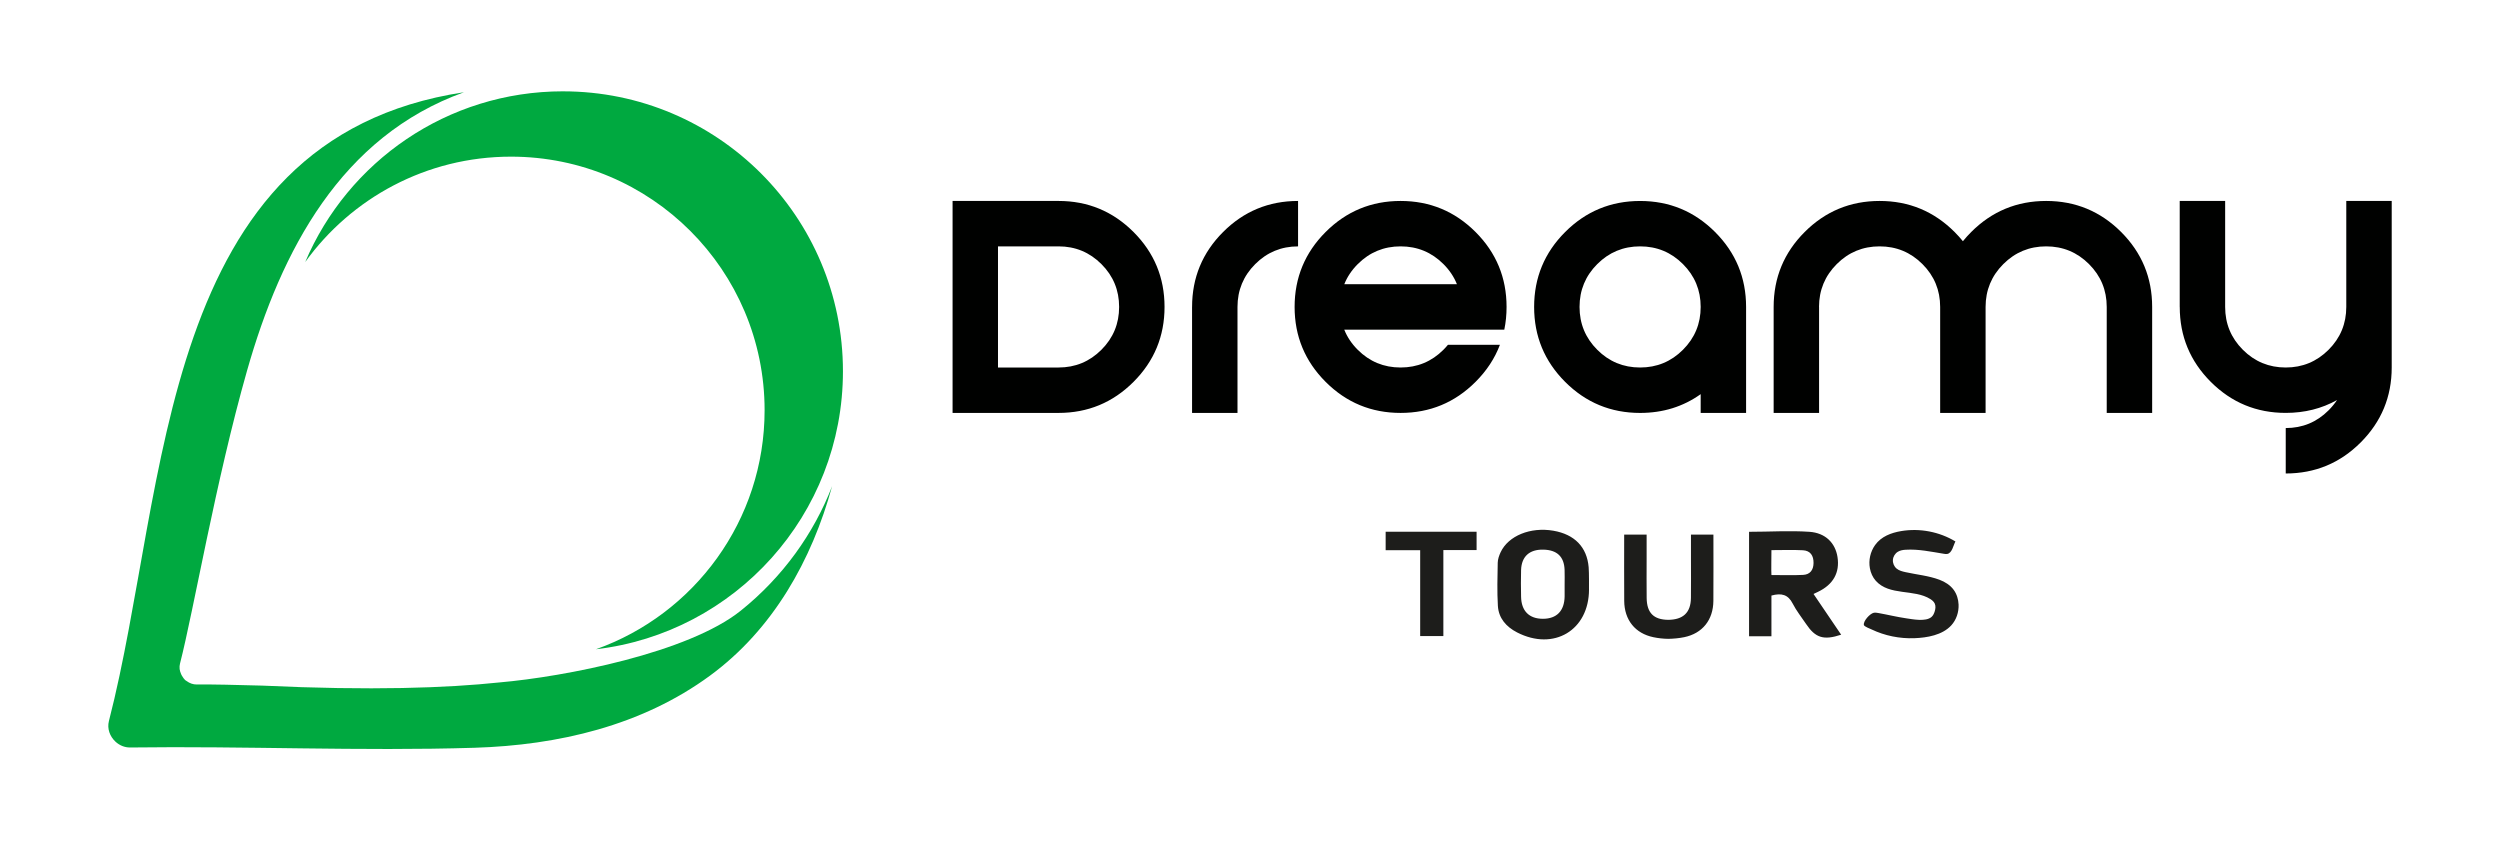
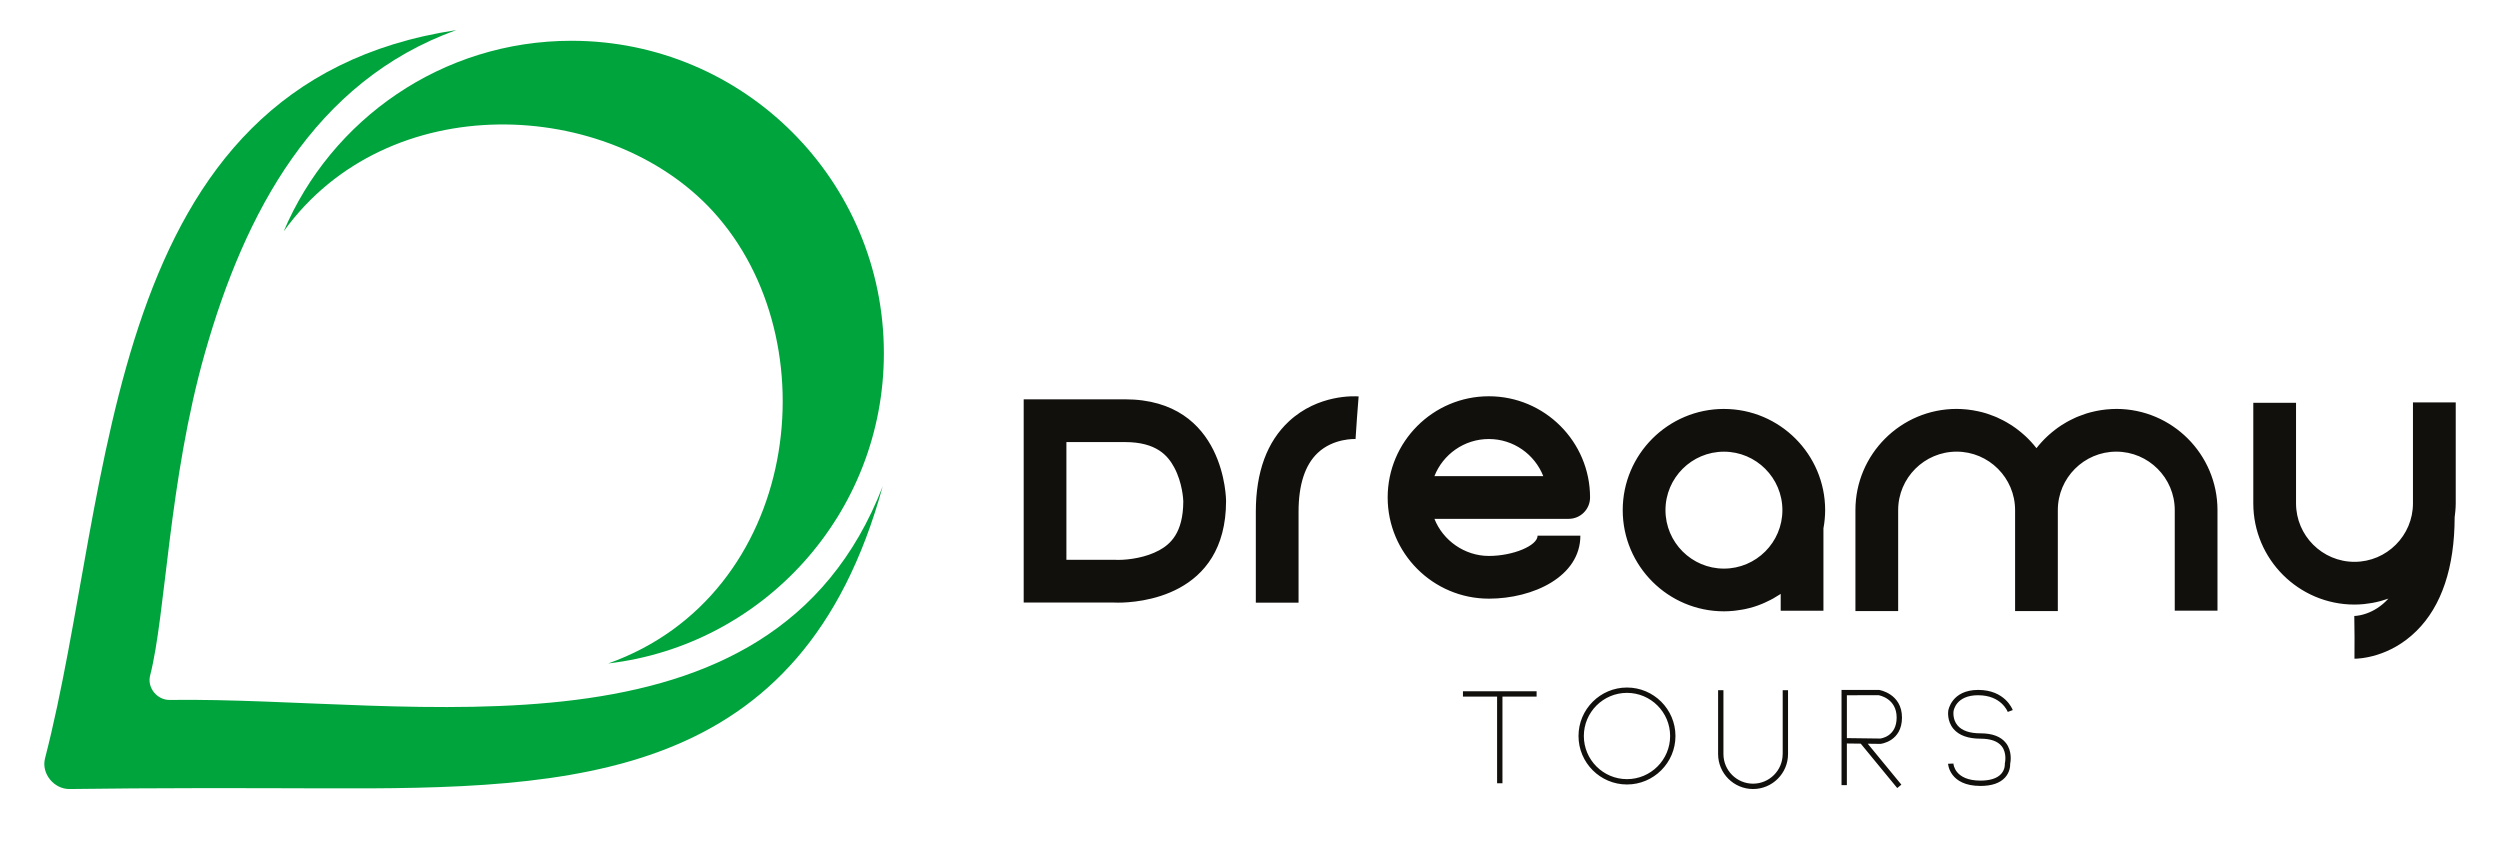
<svg xmlns="http://www.w3.org/2000/svg" id="Capa_1" version="1.1" viewBox="0 0 1354.27 455.23">
  <defs>
-     <style>.st0{fill:#1d1d1b}.st3{fill:#000100}</style>
+     <style>.st0,.st1{fill:#00a43d;fill-rule:evenodd}.st1{fill:#12100d}</style>
  </defs>
-   <path d="M304.99 49.48c83.75 0 151.64 67.89 151.64 151.64 0 77.71-58.46 141.76-133.8 150.59 53.23-18.92 91.36-69.74 91.36-129.47 0-75.87-61.51-137.38-137.38-137.38-45.9 0-86.54 22.51-111.48 57.09 23.05-54.35 76.91-92.48 139.66-92.48" style="fill:#00a940;fill-rule:evenodd" />
-   <path d="M97.52 359.42c7.36-28.58 19.27-98.75 36.3-158.61 18.56-65.24 50.97-126.88 117.51-150.84C84.74 75.22 91.61 264.04 59 390.59c-1.08 4.18.56 8.41 3.57 11.19 2.11 1.95 4.9 3.18 7.93 3.14 62.16-.85 124.5 2.07 186.6.15 45.22-1.4 90.56-11.93 127.53-39.08 34.06-25 55.1-62.42 66.14-102.64-9.96 25.75-26.71 49.17-49.48 67.45-28.42 22.8-95.27 35.79-130.76 38.88-28.26 2.99-69.35 4.51-128.51 1.72-14.52-.39-26.73-.72-35.38-.6-2.04.03-3.94-.68-5.5-1.84-.29-.19-.58-.38-.86-.57-.23-.25-.53-.58-.84-.99-.77-1.02-1.19-1.91-1.32-2.2-.46-1.03-.7-2-.82-2.79v-.08c-.09-.94-.04-1.92.21-2.89" style="fill:#00a940" />
-   <path d="M982.4 321.75c5.1 7.52 10.01 14.76 14.97 22.07-9.5 3.15-13.94 1.75-19.01-5.82-2.45-3.66-5.26-7.14-7.24-11.03-2.47-4.86-6.03-5.87-11.52-4.35v22.04h-12.12v-56.58c11.15 0 21.94-.72 32.65 0 8.79.59 14.09 6.11 15.26 13.67 1.31 8.42-2.3 14.88-10.52 18.83l-2.47 1.18Zm-22.8-10.25c5.8 0 11.7.22 17.2-.08 3.71-.2 5.56-2.62 5.61-6.42.05-4.01-1.7-6.7-5.75-6.92-5.49-.3-10.96-.07-17.06-.07 0 3.22-.17 11.37 0 13.49M860.78 319.29c0 22.1-19.08 33.53-38.97 23.29-5.84-3.01-10.01-7.67-10.4-14.42-.45-7.75-.24-15.54-.08-23.31.04-1.92.75-3.95 1.58-5.72 4.19-8.93 16.2-13.76 28.54-11.64 11.51 1.98 18.22 8.85 19.14 19.8.25 2.98.18 11 .18 12Zm-13.21-2.8c0-2.6.08-5.21-.02-7.81-.26-7.16-4.11-10.78-11.52-10.94-7.5-.16-11.8 3.69-12.05 11.04-.16 4.8-.08 9.62 0 14.42.12 7.76 4.36 12.01 11.84 12 7.47 0 11.62-4.28 11.75-12.11.04-2.2 0-4.41 0-6.61ZM1009.69 338.63s-.01-.04-.01-.05c-.43-2.19 3.29-6.15 5.27-6.61.83-.19 1.69-.05 2.53.1 5.04.89 10.01 2.14 15.07 2.87 3.65.53 10.57 1.95 13.72-.69.87-.73 1.38-1.81 1.73-2.9.47-1.43.69-3.04.06-4.41-.48-1.04-1.41-1.81-2.39-2.43-8.83-5.56-22.17-1.62-29.55-9.9-1.68-1.89-2.73-4.29-3.19-6.78-.79-4.34.25-8.98 2.82-12.57 3.33-4.65 8.71-6.66 14.15-7.57 10.04-1.68 20.66.35 29.37 5.62-1.09 1.96-1.79 6.34-4.46 6.77-.61.1-1.24 0-1.85-.1-6.82-1.09-13.73-2.62-20.68-2.18-1.47.09-2.97.34-4.22 1.11-1.51.93-2.54 2.61-2.66 4.38-.13 1.77.64 3.58 2.01 4.72s3.19 1.57 4.93 1.95c6.04 1.34 12.5 1.91 18.31 4.11 3 1.13 5.84 2.91 7.72 5.51 1.65 2.28 2.49 5.1 2.61 7.92.17 4.09-1.21 8.27-3.97 11.28-4.86 5.29-13.12 6.68-19.97 6.94-7.97.3-16.04-1.33-23.23-4.77-.77-.37-3.83-1.48-4.12-2.34ZM799.88 297.98h-18v46.58h-12.56v-46.52h-18.7v-9.99h49.26v9.92ZM928.17 289.61h-12.16v13.2c0 7.03.07 14.07-.02 21.1-.1 8.11-4.35 11.76-12.28 11.86-7.93-.1-11.6-3.76-11.7-11.86-.09-7.03-.02-14.07-.02-21.1v-13.2h-12.16c0 12.18-.07 24.04.02 35.9.08 10.37 5.97 17.61 15.77 19.66 2.73.57 5.39.85 7.95.89s.1 0 .15 0h.14c2.6-.05 5.79-.33 8.52-.9 9.8-2.04 15.69-9.29 15.77-19.66.09-11.86.02-23.72.02-35.9Z" class="st0" />
-   <path d="M573.43 108.86c15.86 0 29.39 5.61 40.6 16.81 11.21 11.21 16.81 24.74 16.81 40.6s-5.61 29.39-16.81 40.6c-11.21 11.21-24.74 16.81-40.6 16.81h-57.41V108.85h57.41Zm-32.81 90.22h32.81c9.08 0 16.81-3.2 23.21-9.6s9.6-14.13 9.6-23.21-3.2-16.81-9.6-23.21-14.14-9.6-23.21-9.6h-32.81zM645.76 166.27c0-15.86 5.6-29.39 16.81-40.6s24.74-16.81 40.6-16.81v24.61c-9.08 0-16.81 3.2-23.21 9.6s-9.6 14.14-9.6 23.21v57.41h-24.61v-57.41ZM784.39 186.78h28.13c-2.79 7.38-7.19 14.08-13.21 20.09-11.21 11.21-24.74 16.81-40.6 16.81s-29.39-5.6-40.6-16.81-16.81-24.74-16.81-40.6 5.6-29.39 16.81-40.6 24.74-16.81 40.6-16.81 29.39 5.61 40.6 16.81c11.21 11.21 16.81 24.74 16.81 40.6q0 6.405-1.23 12.3h-86.7c1.58 3.99 4.02 7.63 7.3 10.91 6.4 6.4 14.13 9.6 23.21 9.6s16.81-3.2 23.21-9.6c.87-.87 1.69-1.78 2.46-2.71Zm4.84-32.81c-1.59-3.99-4.02-7.63-7.3-10.91-6.4-6.4-14.14-9.6-23.21-9.6s-16.81 3.2-23.21 9.6c-3.28 3.28-5.71 6.92-7.3 10.91zM945.88 223.69h-24.61v-10.17c-9.51 6.78-20.45 10.17-32.81 10.17-15.86 0-29.39-5.6-40.6-16.81s-16.81-24.74-16.81-40.6 5.6-29.39 16.81-40.6 24.74-16.81 40.6-16.81 29.39 5.61 40.6 16.81c11.21 11.21 16.81 24.74 16.81 40.6v57.41Zm-34.21-34.21c6.4-6.4 9.6-14.13 9.6-23.21s-3.2-16.81-9.6-23.21-14.14-9.6-23.21-9.6-16.81 3.2-23.21 9.6-9.6 14.14-9.6 23.21 3.2 16.81 9.6 23.21 14.13 9.6 23.21 9.6 16.81-3.2 23.21-9.6M985.41 166.27v57.41H960.8v-57.41c0-15.86 5.6-29.39 16.81-40.6s24.74-16.81 40.6-16.81 29.39 5.61 40.6 16.81a65 65 0 0 1 4.51 5 65 65 0 0 1 4.51-5c11.21-11.21 24.74-16.81 40.6-16.81s29.39 5.61 40.6 16.81c11.21 11.21 16.81 24.74 16.81 40.6v57.41h-24.61v-57.41c0-9.08-3.2-16.81-9.6-23.21s-14.14-9.6-23.21-9.6-16.81 3.2-23.21 9.6-9.6 14.14-9.6 23.21v57.41H1051v-57.41c0-9.08-3.2-16.81-9.6-23.21s-14.14-9.6-23.21-9.6-16.81 3.2-23.21 9.6-9.6 14.14-9.6 23.21ZM1180.77 166.27v-57.41h24.61v57.41c0 9.08 3.2 16.81 9.6 23.21s14.13 9.6 23.21 9.6 16.81-3.2 23.21-9.6 9.6-14.13 9.6-23.21v-57.41h24.61v90.22c0 15.86-5.61 29.39-16.81 40.6-11.21 11.21-24.74 16.81-40.6 16.81v-24.61c9.08 0 16.81-3.2 23.21-9.6q2.625-2.625 4.59-5.58c-8.31 4.65-17.58 6.97-27.8 6.97-15.86 0-29.39-5.6-40.6-16.81s-16.81-24.74-16.81-40.6Z" class="st3" />
+   <path d="M309.56 22.09c93.47 0 169.24 75.77 169.24 169.24 0 86.73-65.25 158.21-149.33 168.07 103.8-36.9 121.25-174.68 56.61-245.07-56.3-61.3-175.86-67.4-232.39 10.97 25.73-60.66 85.83-103.21 155.88-103.21Z" class="st0" />
+   <path d="M81.31 365.99c8.53-33.11 10.01-105.66 29.74-174.98 21.5-75.57 59.04-146.96 136.11-174.71C54.2 45.53 62.15 264.23 24.39 410.82c-2.13 8.27 4.91 16.72 13.32 16.6 45.52-.62 91.84-.52 137.96-.36 136.14.46 258.54-3.51 302.49-163.61C417.84 419.42 224.1 377.34 91.88 379.16c-6.8.08-12.24-6.66-10.57-13.17" class="st0" />
+   <path d="M933.87 221.52c-30.23 0-54.83 24.59-54.83 54.82s24.59 54.82 54.83 54.82c1.7 0 3.38-.1 5.04-.25.5-.05 1-.11 1.5-.17 1.2-.14 2.39-.32 3.56-.54.5-.09 1.01-.18 1.51-.29 1.46-.32 2.9-.68 4.31-1.11.14-.04.29-.07.43-.12 1.51-.47 2.99-1.03 4.44-1.63.5-.21.99-.43 1.48-.65.99-.44 1.97-.92 2.94-1.42.5-.26 1-.52 1.49-.79 1.13-.63 2.23-1.3 3.31-2.01.24-.16.5-.3.74-.46v9.12h23.15v-44.63a55 55 0 0 0 .93-9.86c0-30.23-24.59-54.82-54.82-54.82Zm0 86.5c-17.47 0-31.67-14.21-31.67-31.67s14.21-31.67 31.67-31.67 31.67 14.21 31.67 31.67-14.21 31.67-31.67 31.67M1307.12 218v54.68c0 17.46-14.21 31.67-31.67 31.67s-31.67-14.21-31.67-31.67v-54.49h-23.15v54.49c0 30.23 24.59 54.82 54.83 54.82 1.72 0 3.41-.1 5.09-.26.97-.09 1.92-.25 2.87-.39.62-.09 1.25-.17 1.86-.28 1.27-.23 2.51-.52 3.75-.84.22-.06.44-.11.66-.17q2.1-.57 4.14-1.29c-3.93 4.33-8.12 6.67-11.55 7.93h-.01c-.42.15-.82.29-1.21.41-.02 0-.05.02-.07.02-.37.12-.73.22-1.07.31-.03 0-.07.02-.1.03-.33.08-.64.16-.94.22-.04 0-.08.02-.12.03-.29.06-.56.11-.82.16-.04 0-.08.02-.13.02-.25.04-.49.08-.71.11-.04 0-.08.01-.12.02-.21.03-.4.05-.57.07-.04 0-.09.01-.13.01-.17.02-.31.03-.45.04h-.1c-.15 0-.29.01-.39.02l.13 11.58-.04 11.58h.05c2.11 0 18.93-.48 33.64-15.14.85-.85 1.68-1.72 2.48-2.63.34-.39.66-.8 1-1.2.44-.53.89-1.05 1.32-1.59.46-.59.89-1.2 1.32-1.81.28-.38.57-.75.83-1.14.51-.74.99-1.51 1.47-2.29.17-.28.36-.55.53-.84.52-.86 1-1.75 1.48-2.65.12-.22.24-.42.36-.64.51-.97.99-1.98 1.46-3 .07-.15.15-.3.22-.45.49-1.09.96-2.2 1.41-3.34.04-.09.08-.18.11-.27q.69-1.77 1.32-3.63c.02-.05.03-.09.05-.14 3.44-10.27 5.19-22.26 5.23-35.88.15-1.07.27-2.13.36-3.21.13-1.42.22-2.85.22-4.3V218h-23.15ZM609.35 216.31h-54.81v110.1h49.04s.76.05 2.1.05c10.68 0 58.49-2.91 58.49-55.1 0 0 0-55.05-54.81-55.05Zm18.48 81.84c-6.96 3.8-16.01 5.15-22.16 5.15h-.77l-.44-.04h-26.78v-63.79h31.66c17.14 0 23.29 7.34 26.74 13.73 4.49 8.33 4.9 17.53 4.92 18.34-.05 17.24-7.06 23.29-13.18 26.63ZM698.28 228.19c-11.93 11.05-17.99 27.54-17.99 49v49.27h23.15v-49.27c0-14.62 3.49-25.33 10.38-31.84 8.57-8.1 20.37-7.54 20.49-7.51l.78-11.55.89-11.54c-2.2-.17-21.86-1.22-37.71 13.45ZM1146.42 221.52c-1.71 0-3.39.1-5.06.26-.29.03-.57.05-.86.08-1.56.17-3.1.41-4.61.71-.37.07-.73.15-1.09.23-1.47.32-2.92.68-4.34 1.12-.37.11-.72.24-1.08.36-1.14.38-2.26.79-3.37 1.24-.48.19-.96.38-1.43.58-1.12.49-2.21 1.03-3.29 1.59-.59.31-1.18.62-1.76.95-1 .57-1.99 1.16-2.95 1.79-.68.44-1.34.91-2 1.38-.45.32-.88.65-1.32.99-1.16.89-2.28 1.82-3.37 2.79-.27.24-.54.48-.8.73-2.14 2-4.12 4.15-5.92 6.46-1.8-2.31-3.78-4.47-5.92-6.47-.26-.24-.53-.48-.8-.72-1.09-.98-2.21-1.91-3.37-2.79q-.645-.495-1.32-.99a55 55 0 0 0-2-1.38c-.96-.63-1.95-1.22-2.95-1.79-.58-.33-1.17-.64-1.76-.95-1.08-.56-2.17-1.1-3.29-1.59-.47-.21-.95-.39-1.43-.59a57 57 0 0 0-3.37-1.24c-.36-.12-.72-.25-1.08-.36-1.42-.44-2.87-.8-4.34-1.12a54.53 54.53 0 0 0-5.7-.94c-.28-.03-.57-.05-.86-.08-1.67-.15-3.35-.26-5.06-.26-30.23 0-54.82 24.59-54.82 54.82v54.68h23.15v-54.68c0-17.46 14.21-31.67 31.67-31.67s31.67 14.21 31.67 31.67v54.68h23.15v-54.68c0-17.46 14.21-31.67 31.67-31.67s31.67 14.21 31.67 31.67v54.49h23.15v-54.49c0-30.23-24.59-54.82-54.82-54.82ZM832.93 290.17c0 5.44-13.33 10.99-26.41 10.99s-24.85-8.34-29.48-20.1h72.73c6.39 0 11.58-5.18 11.58-11.58 0-30.23-24.59-54.82-54.82-54.82s-54.82 24.59-54.82 54.82 24.59 54.82 54.82 54.82c24.03 0 49.57-11.96 49.57-34.14h-23.15Zm-26.41-52.35c13.38 0 24.85 8.34 29.48 20.09h-58.96c4.63-11.75 16.1-20.09 29.48-20.09M792.49 377.36h18.5v46.95h2.9v-46.95h18.5v-2.89h-39.9zm279.12-.74c12.43 0 15.87 8.67 16.01 9.04l2.71-1.01c-.16-.45-4.21-10.92-18.72-10.92s-16.2 11.15-16.21 11.19c-.04.22-.86 5.59 2.84 9.95 2.97 3.5 7.9 5.28 14.66 5.28 5.45 0 9.31 1.38 11.45 4.1 2.97 3.77 1.74 9.04 1.73 9.1l-.06.24.02.24s.22 2.97-2.01 5.41c-2.18 2.4-5.95 3.62-11.18 3.62-13.99 0-14.65-8.87-14.67-9.24l-2.9.12c0 .12.71 12.01 17.56 12.01 6.09 0 10.57-1.54 13.33-4.57 2.7-2.97 2.79-6.41 2.76-7.38.25-1.22 1.17-6.88-2.3-11.32-2.72-3.47-7.34-5.23-13.74-5.23-5.85 0-10.03-1.42-12.43-4.23-2.85-3.32-2.22-7.6-2.21-7.71.04-.35 1.21-8.7 13.34-8.7Zm-41.29 12.1c0-12.91-12.11-14.96-12.46-14.99h-20.29v51.57h2.89v-22.55l7.52.09 19.77 24.05 2.24-1.84-18.22-22.17 6.89.09c.12 0 11.66-1.26 11.66-14.25m-29.85 11.13v-23.23l17.17-.02c.4.07 9.79 1.71 9.79 12.11s-8.67 11.33-8.88 11.36l-18.08-.23Zm-34.79 8.63c0 8.85-7.2 16.04-16.04 16.04s-16.04-7.19-16.04-16.04v-34.6h-2.89v34.6c0 10.44 8.49 18.94 18.94 18.94s18.94-8.5 18.94-18.94v-34.6h-2.89v34.6Zm-84.33-36.04c-14.48 0-26.26 11.78-26.26 26.26s11.78 26.26 26.26 26.26 26.26-11.78 26.26-26.26-11.78-26.26-26.26-26.26m0 49.63c-12.88 0-23.37-10.48-23.37-23.37s10.48-23.37 23.37-23.37 23.37 10.48 23.37 23.37-10.48 23.37-23.37 23.37" class="st1" />
</svg>
